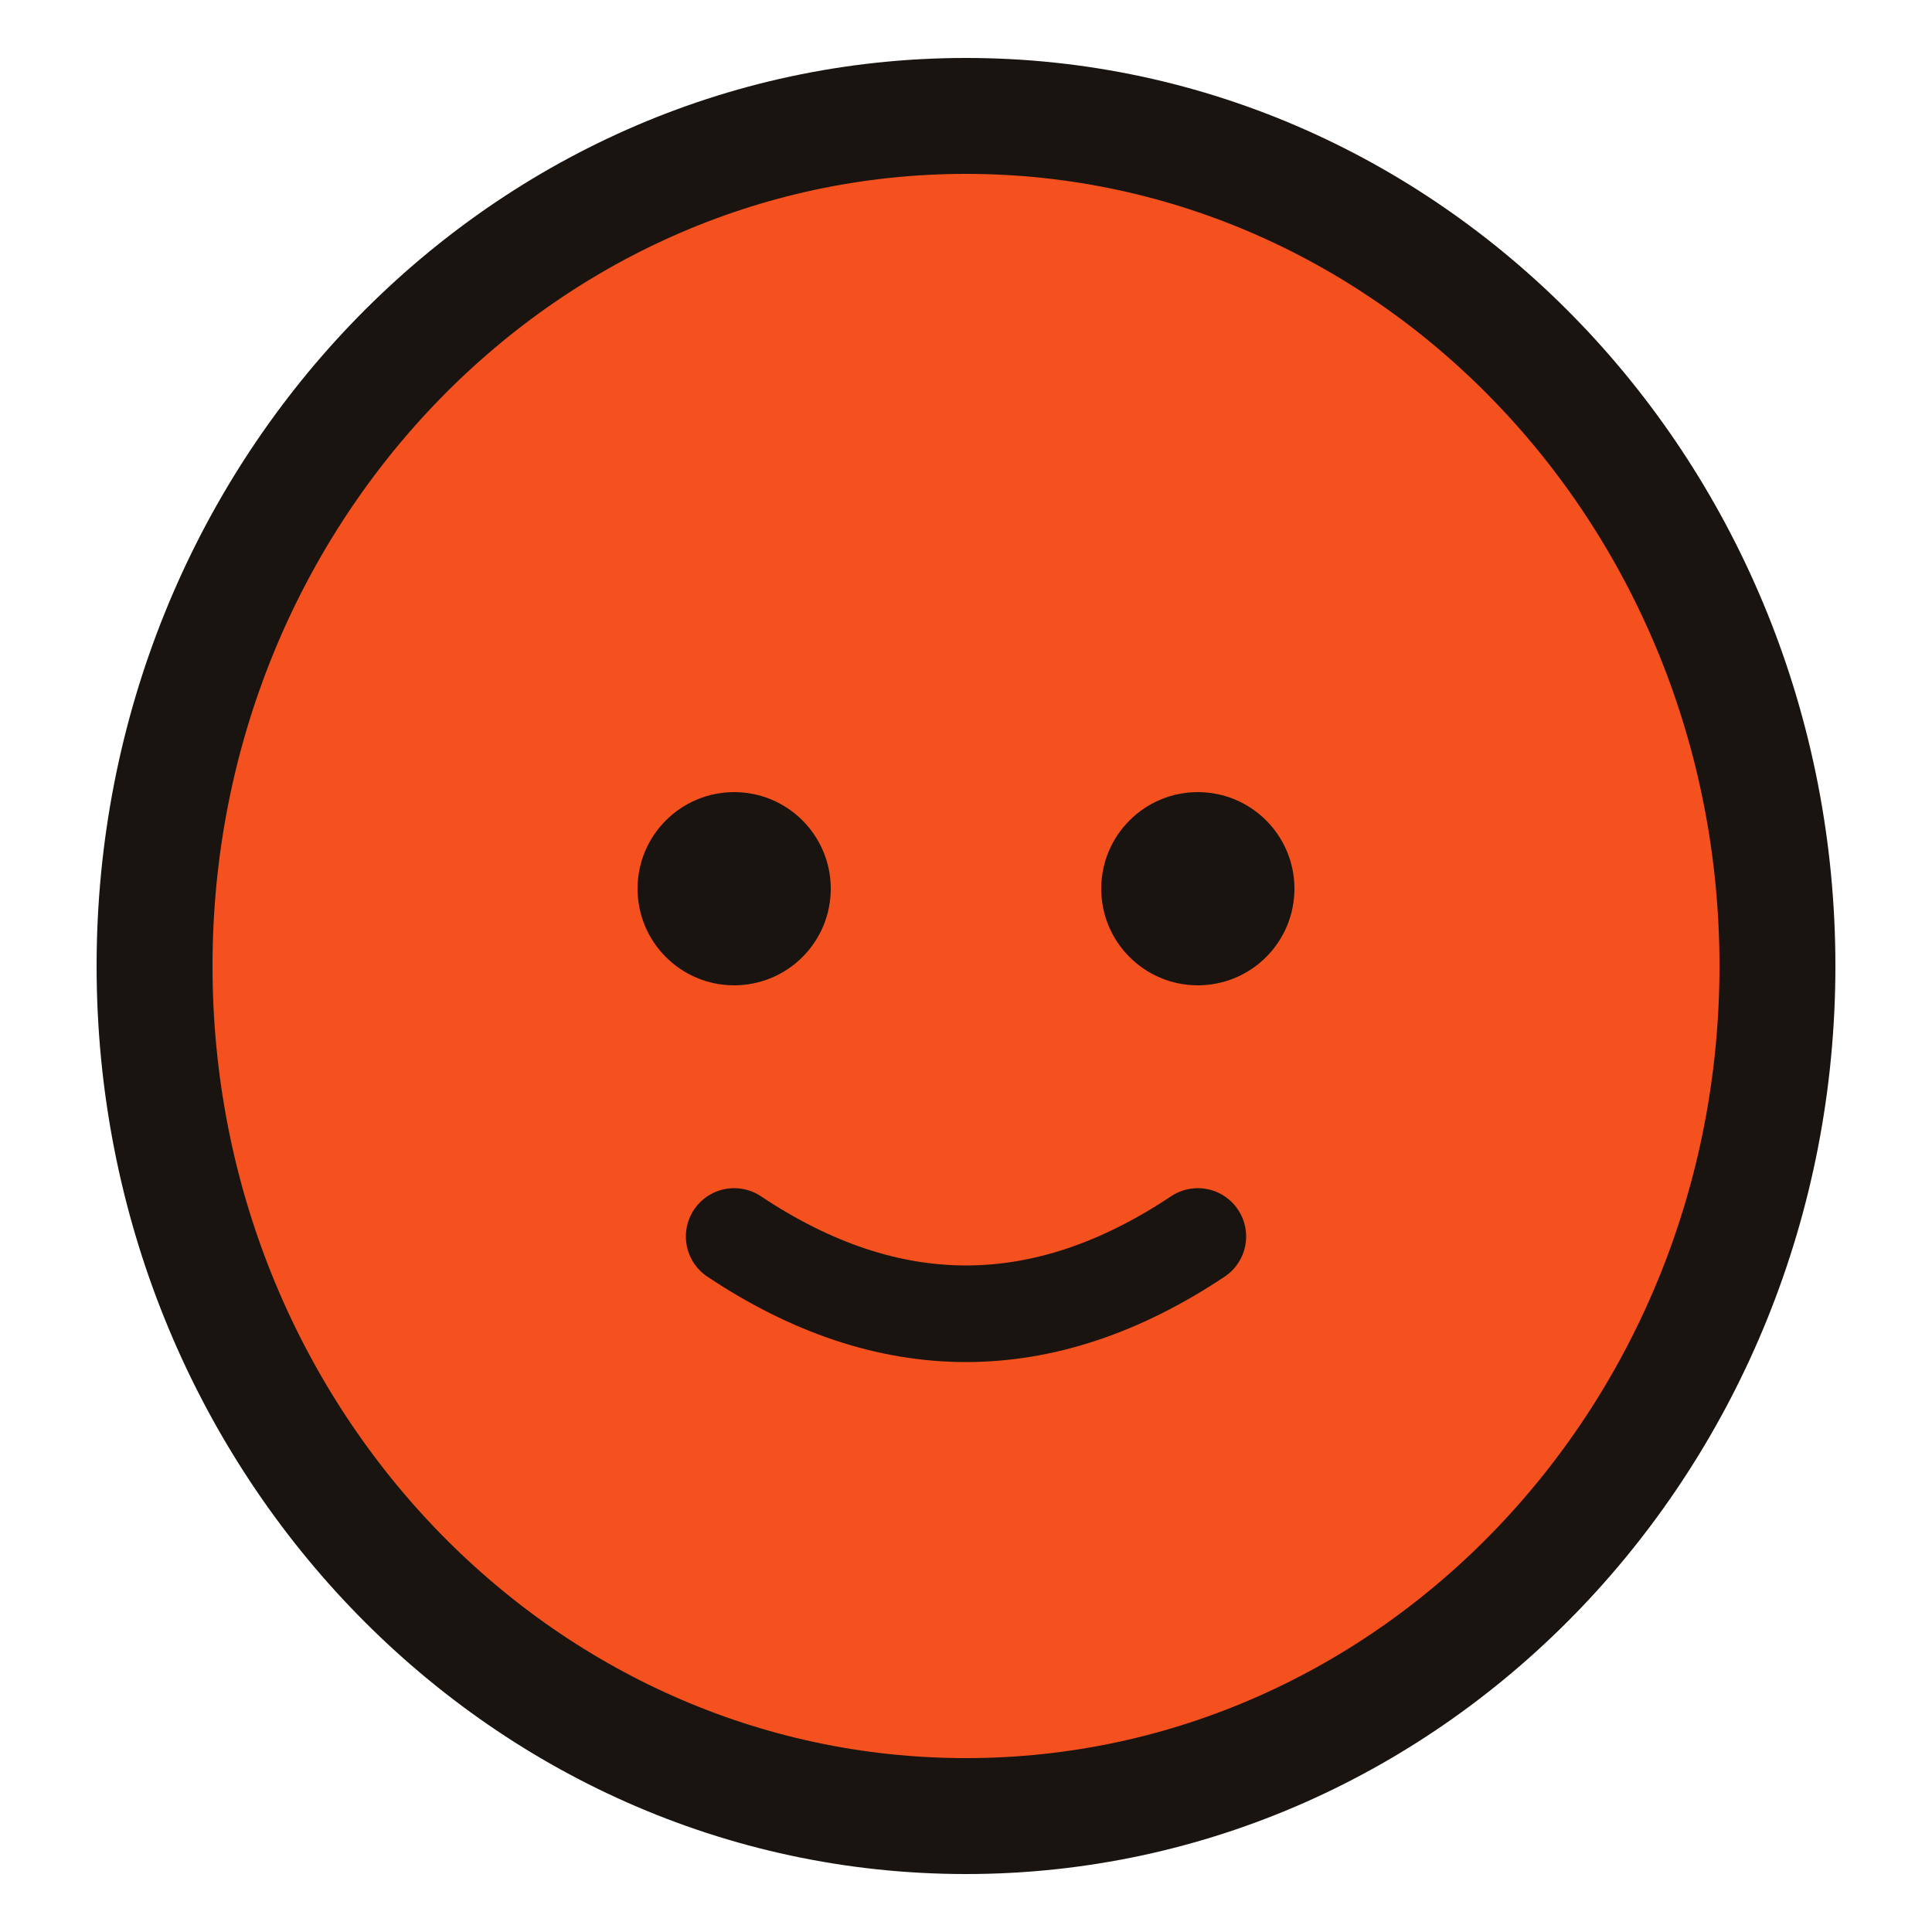
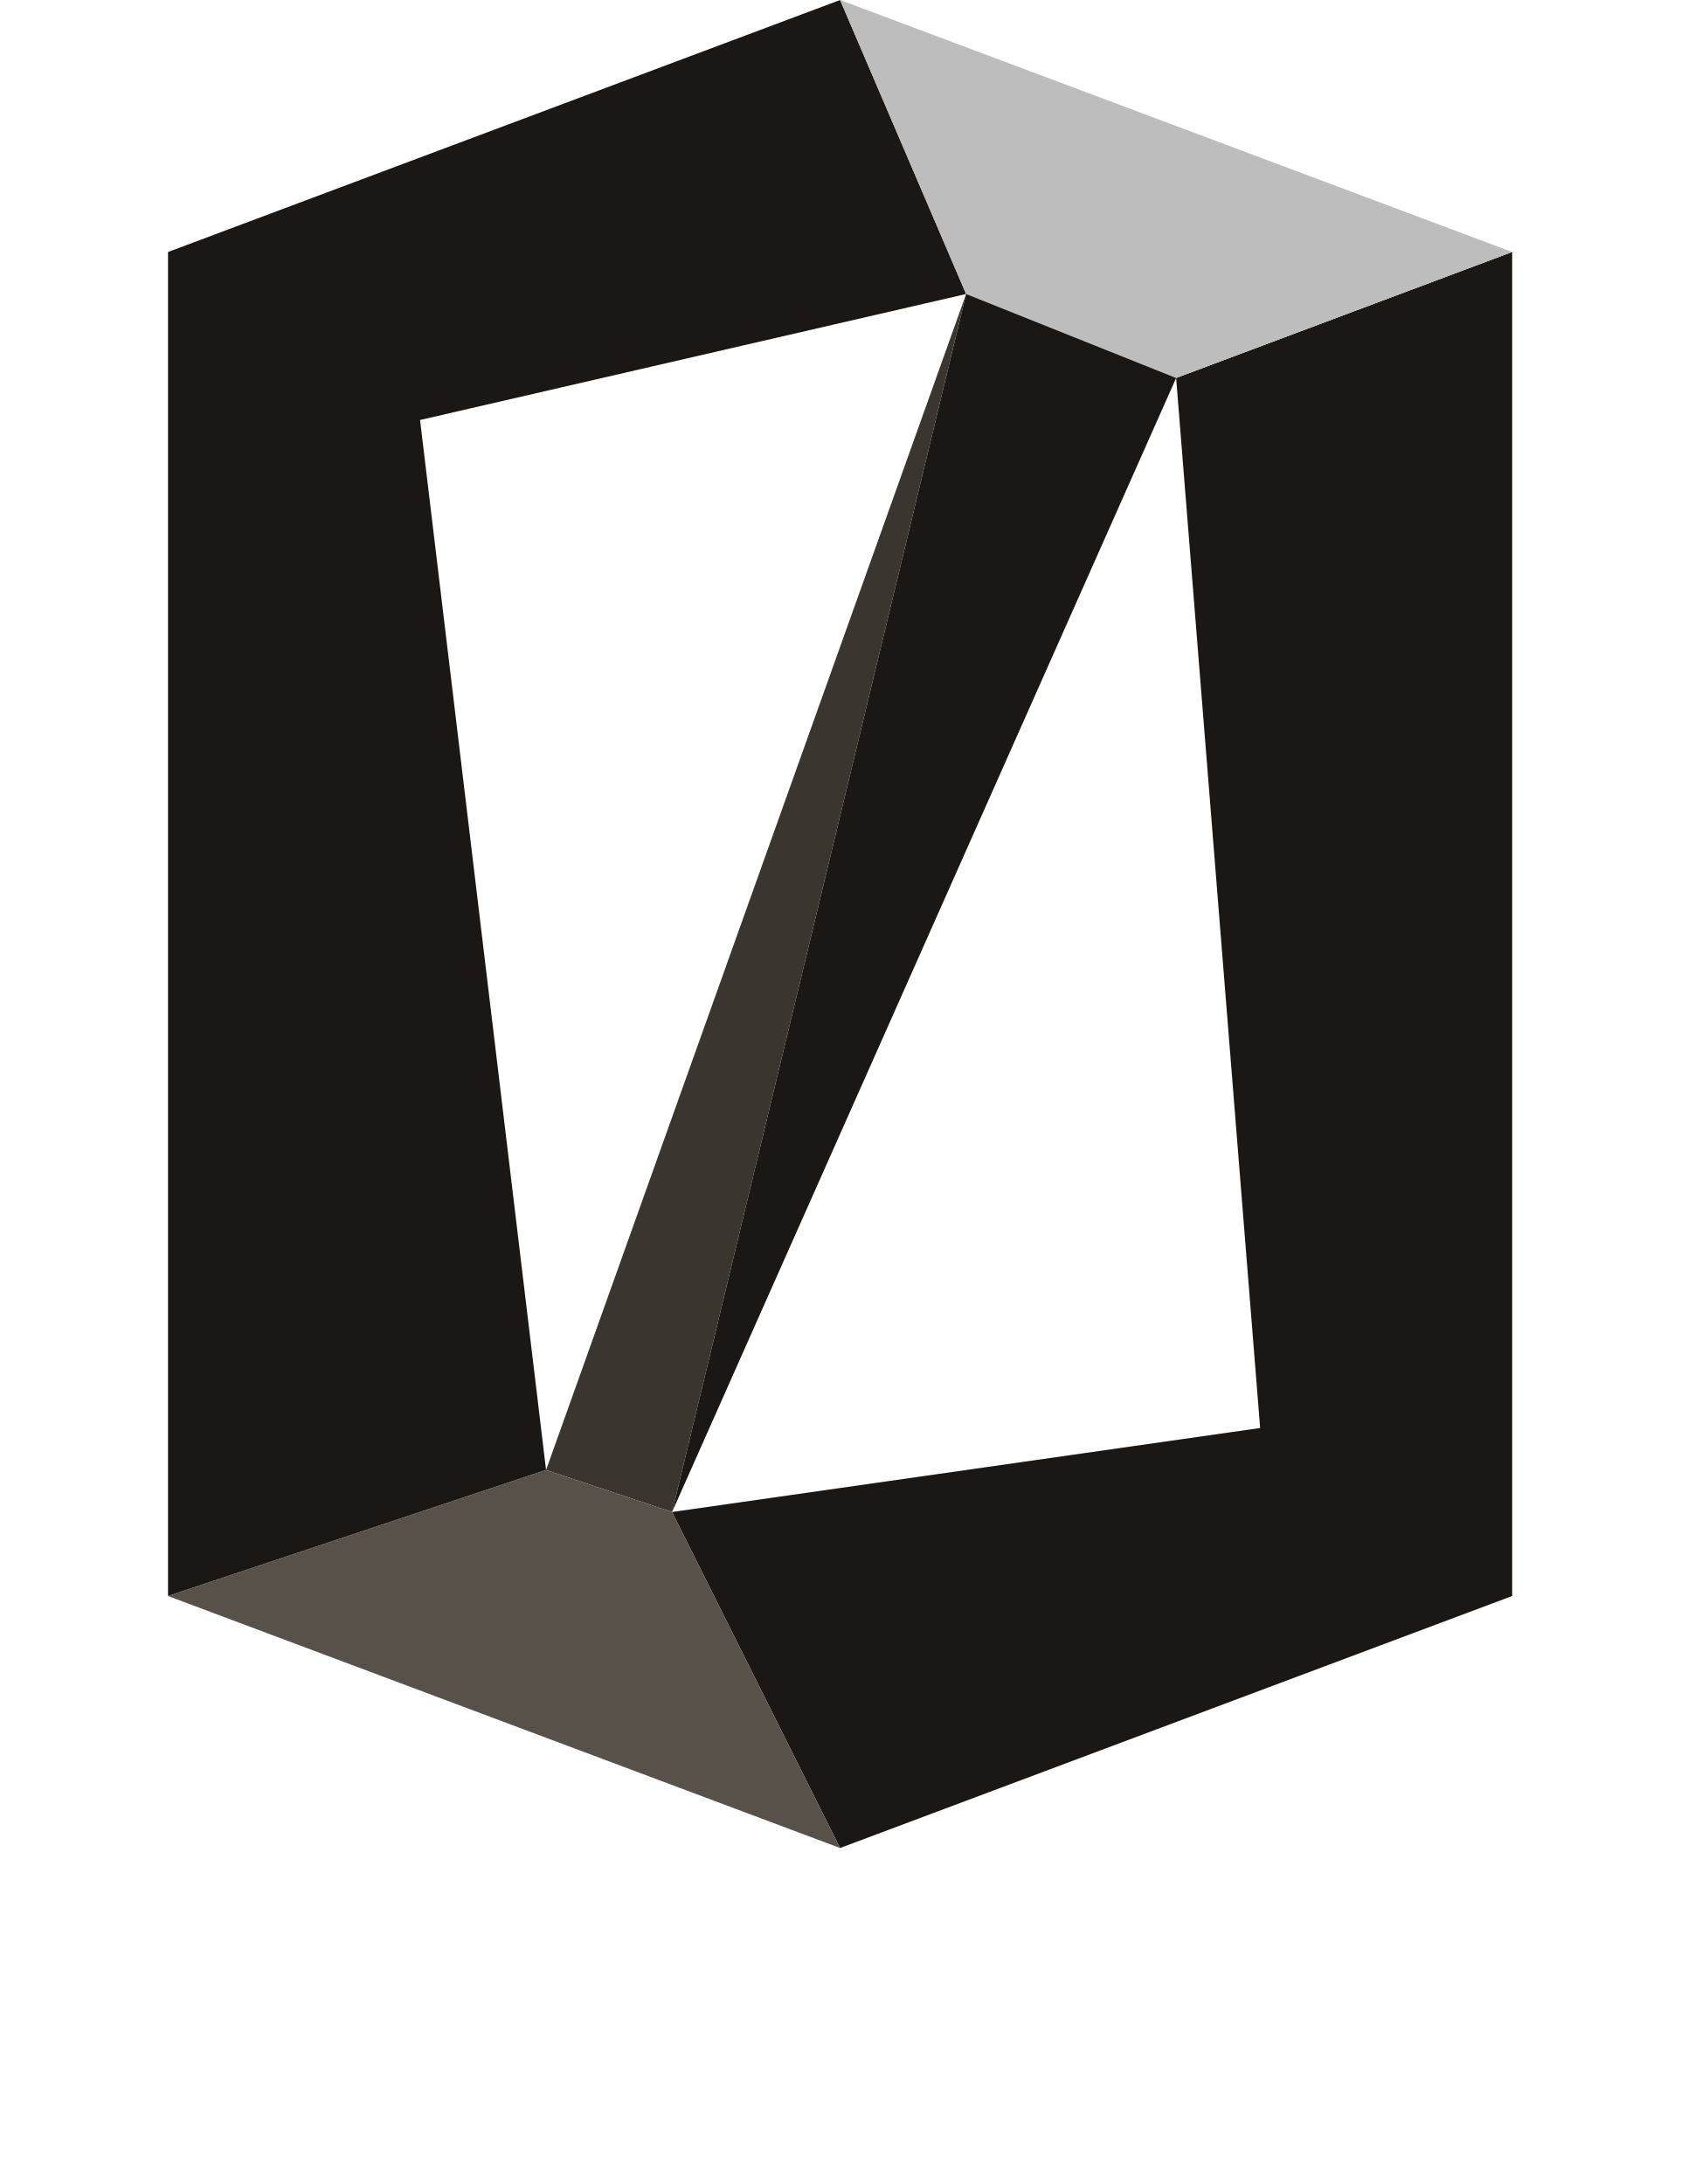
- <svg xmlns="http://www.w3.org/2000/svg" viewBox="0 0 100 100">
-   <ellipse cx="50" cy="50" rx="42" ry="44" fill="#F4511E" stroke="#1a1410" stroke-width="6" />
-   <circle cx="38" cy="46" r="5" fill="#1a1410" />
-   <circle cx="62" cy="46" r="5" fill="#1a1410" />
-   <path d="M38 64 Q50 72 62 64" stroke="#1a1410" stroke-width="5" fill="none" stroke-linecap="round" />
+ <svg xmlns="http://www.w3.org/2000/svg" width="20" height="26" viewBox="0 0 20 26" fill="none">
+   <path d="M18 19V3L14 4.5L15 17L8 18L10 22L18 19Z" fill="#1A1714" />
+   <path d="M10 0L2 3V19L6.5 17.5L5 5L11.5 3.5L10 0Z" fill="#1A1714" />
+   <path d="M18 3L10 0L11.5 3.5L14 4.5L18 3Z" fill="#BDBDBD" />
+   <path d="M14 4.5L11.5 3.5L8 18L14 4.5Z" fill="#1A1714" />
+   <path d="M6.5 17.5L8 18L11.5 3.5L6.5 17.5Z" fill="#3A352F" />
+   <path d="M2 19L10 22L8 18L6.5 17.5L2 19Z" fill="#57514A" />
</svg>
